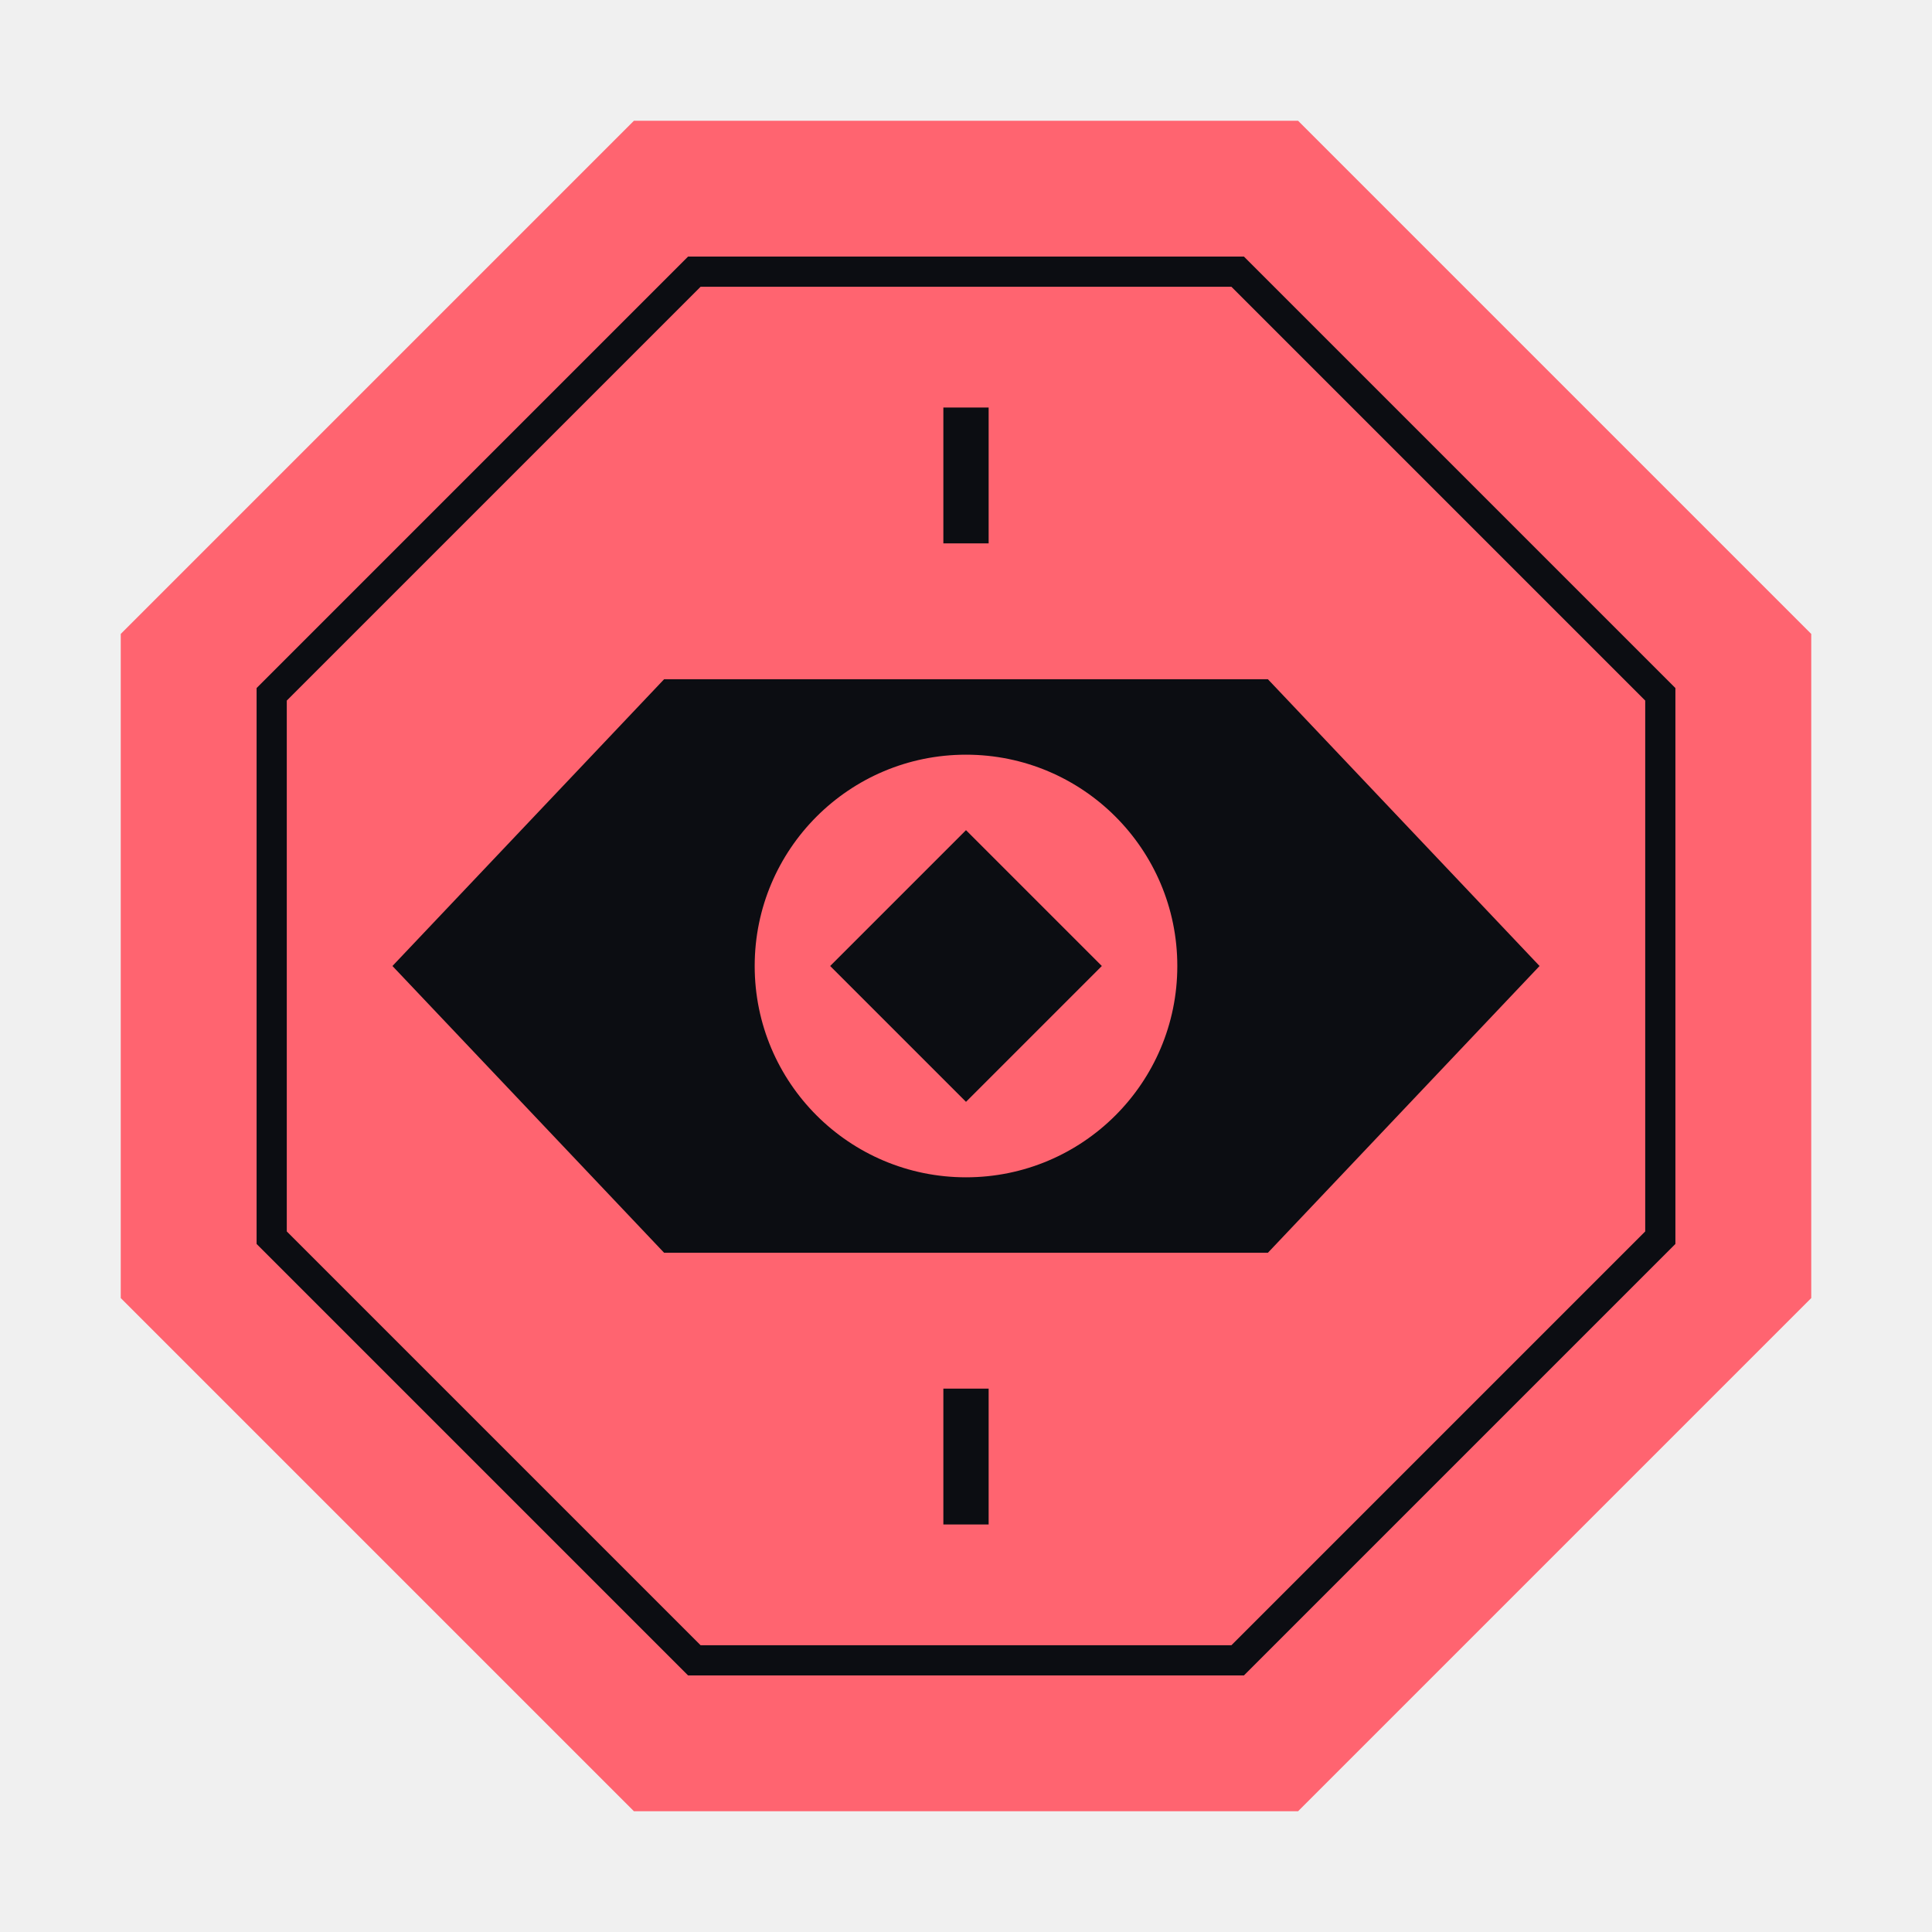
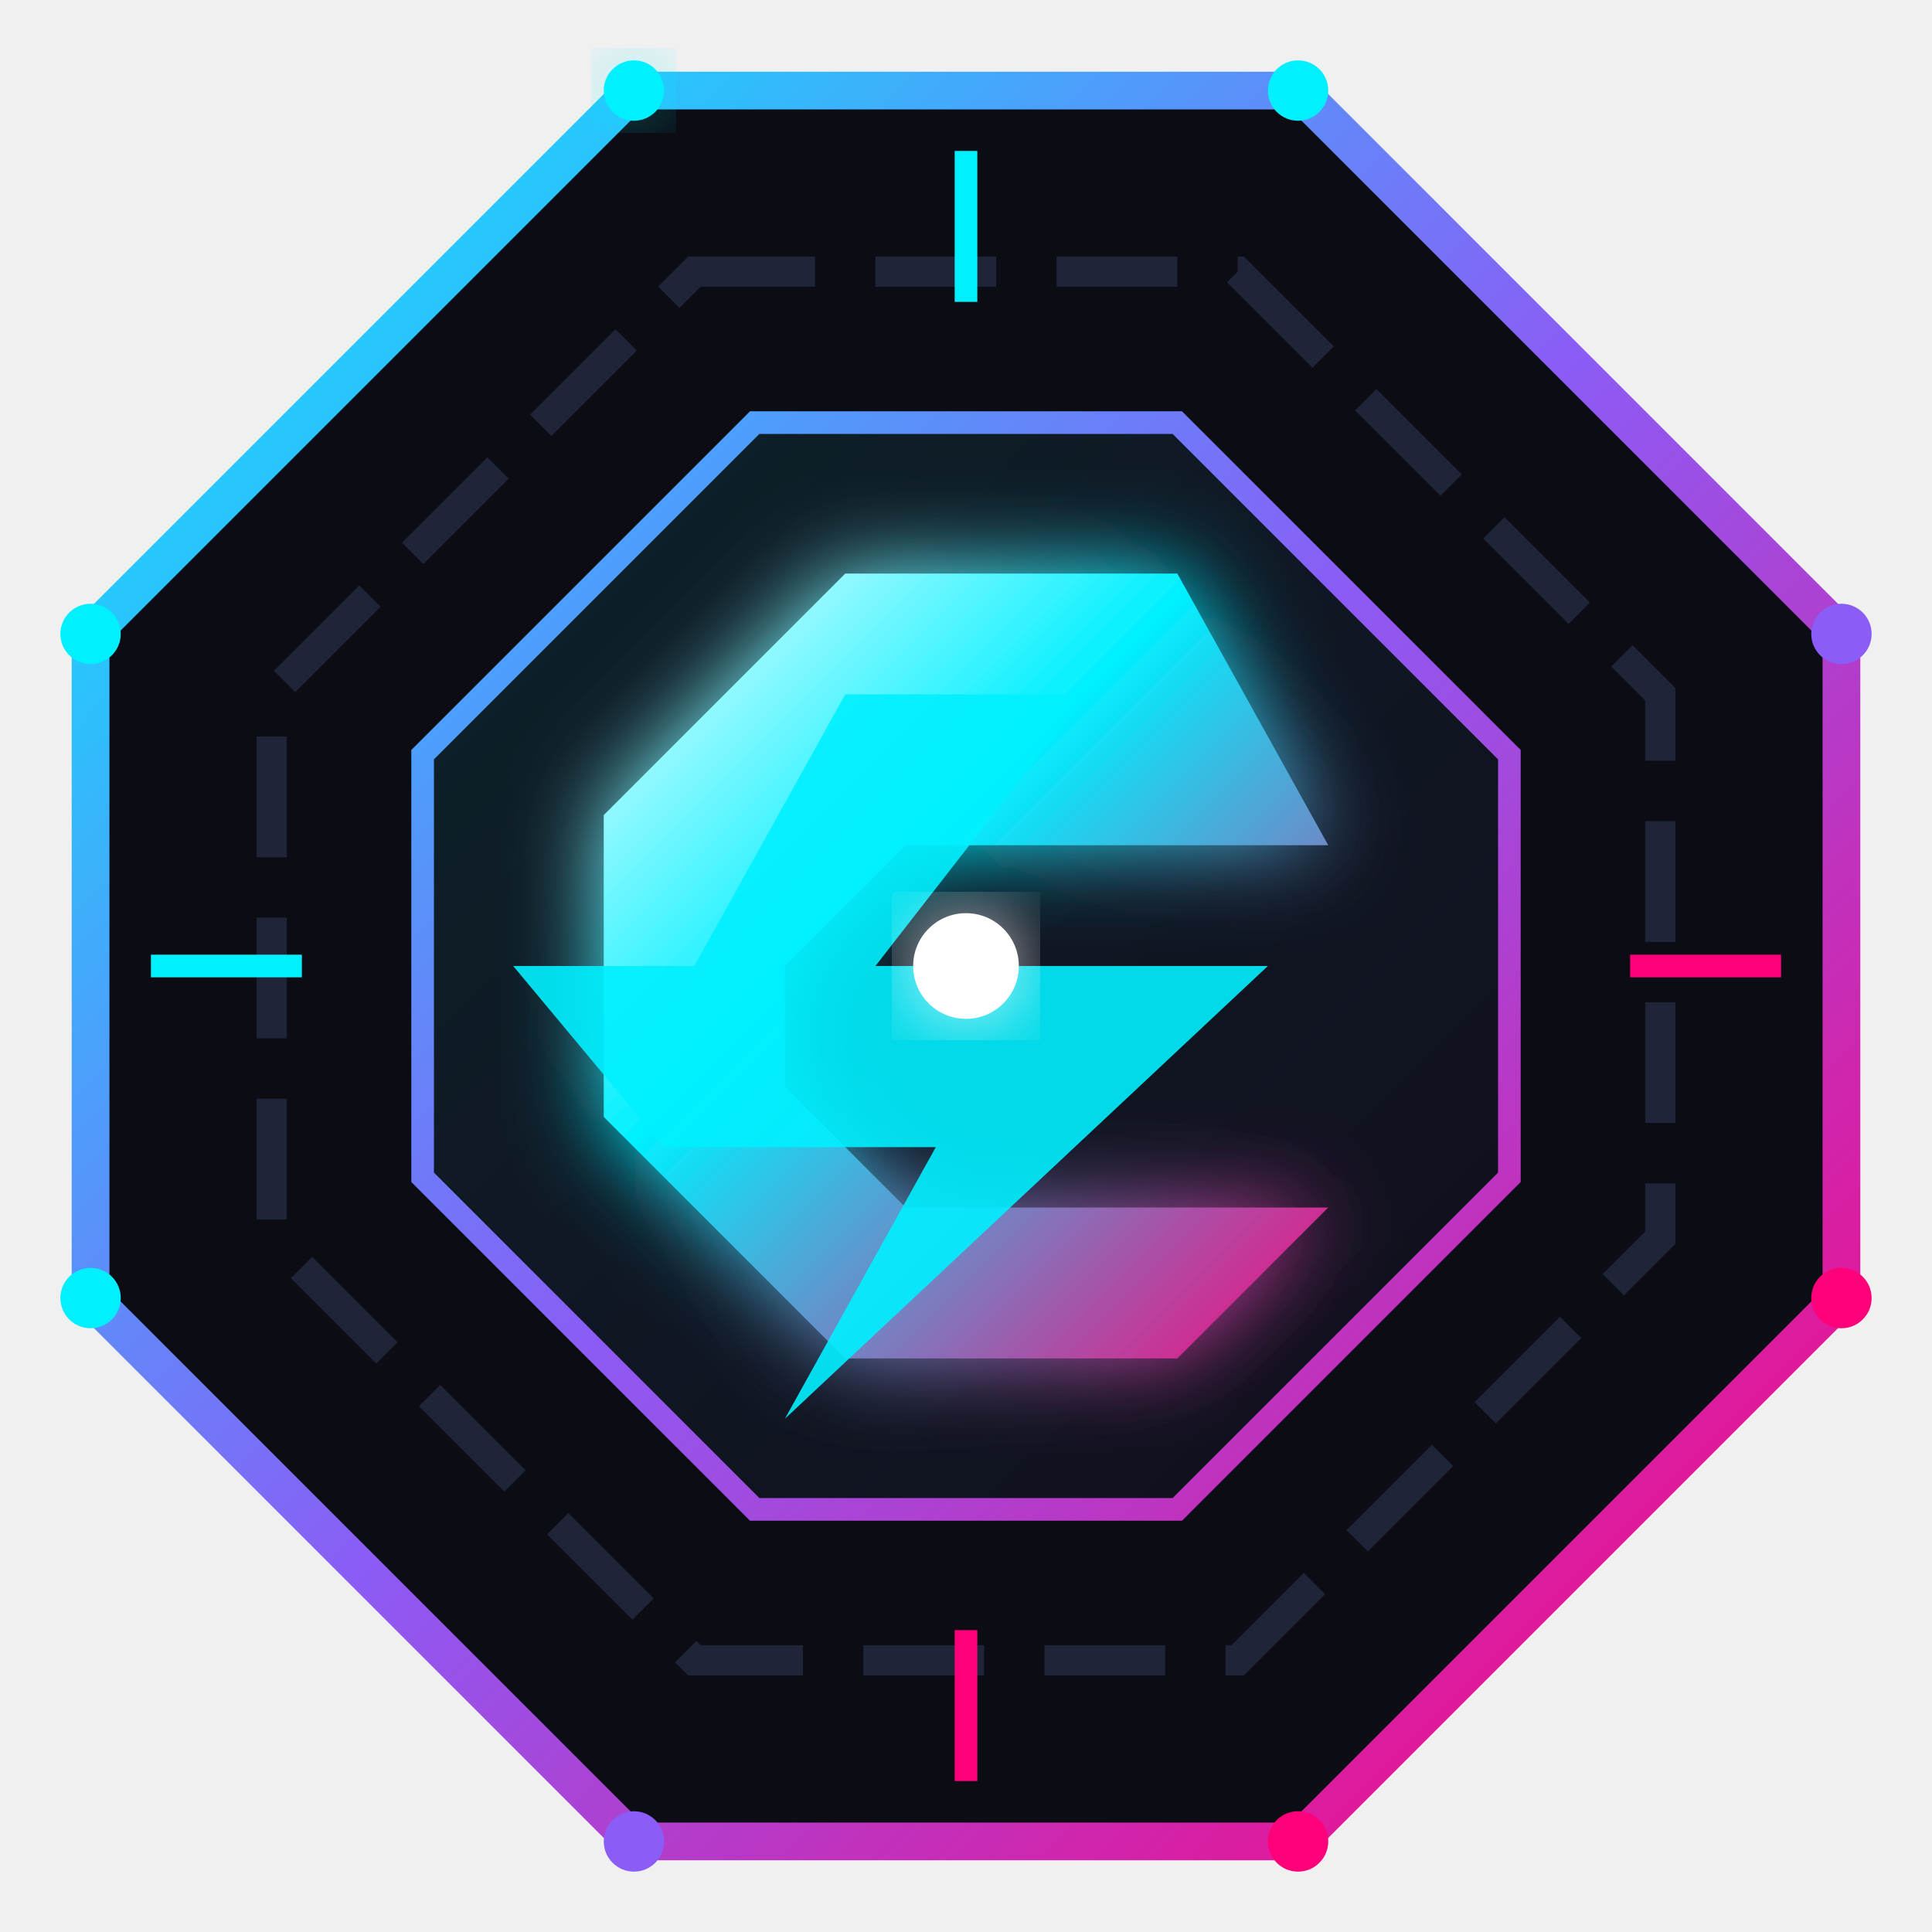
<svg xmlns="http://www.w3.org/2000/svg" viewBox="0 0 128 128" fill="none">
-   <path d="M42 8h44l34 34v44l-34 34H42L8 86V42Z" fill="#ff6470" />
-   <path d="M46 18h36l28 28v36l-28 28H46L18 82V46Z" stroke="#0c0d12" stroke-width="2" />
-   <path d="M26 64 44 45h40l18 19-18 19H44Z" fill="#0c0d12" />
-   <circle cx="64" cy="64" r="14" fill="#ff6470" />
-   <path d="m64 55 9 9-9 9-9-9Z" fill="#0c0d12" />
-   <path d="M64 27v9m0 56v9" stroke="#0c0d12" stroke-width="3" />
+   <defs>
+     <linearGradient id="cipherGrad" x1="8" y1="8" x2="120" y2="120" gradientUnits="userSpaceOnUse">
+       <stop offset="0%" stop-color="#00f0ff" />
+       <stop offset="50%" stop-color="#8b5cf6" />
+       <stop offset="100%" stop-color="#ff007a" />
+     </linearGradient>
+     <linearGradient id="innerGlow" x1="28" y1="28" x2="100" y2="100" gradientUnits="userSpaceOnUse">
+       <stop offset="0%" stop-color="#00f0ff" stop-opacity="0.8" />
+       <stop offset="100%" stop-color="#8b5cf6" stop-opacity="0.3" />
+     </linearGradient>
+     <linearGradient id="strikeVector" x1="38" y1="38" x2="90" y2="90" gradientUnits="userSpaceOnUse">
+       <stop offset="0%" stop-color="#ffffff" />
+       <stop offset="40%" stop-color="#00f0ff" />
+       <stop offset="100%" stop-color="#ff007a" />
+     </linearGradient>
+     <filter id="neonBloom" x="-20%" y="-20%" width="140%" height="140%">
+       <feGaussianBlur stdDeviation="3" result="blur" />
+       <feMerge>
+         <feMergeNode in="blur" />
+         <feMergeNode in="SourceGraphic" />
+       </feMerge>
+     </filter>
+   </defs>
+   <path d="M42 6h44l36 36v44l-36 36H42L6 86V42Z" fill="#0c0d14" />
+   <path d="M42 6h44l36 36v44l-36 36H42L6 86V42Z" stroke="url(#cipherGrad)" stroke-width="2.5" stroke-linejoin="round" />
+   <circle cx="42" cy="6" r="2" fill="#00f0ff" filter="url(#neonBloom)" />
+   <circle cx="86" cy="6" r="2" fill="#00f0ff" />
+   <circle cx="122" cy="42" r="2" fill="#8b5cf6" />
+   <circle cx="122" cy="86" r="2" fill="#ff007a" />
+   <circle cx="86" cy="122" r="2" fill="#ff007a" />
+   <circle cx="42" cy="122" r="2" fill="#8b5cf6" />
+   <circle cx="6" cy="86" r="2" fill="#00f0ff" />
+   <circle cx="6" cy="42" r="2" fill="#00f0ff" />
+   <path d="M46 18h36l28 28v36l-28 28H46L18 82V46Z" stroke="#1f2438" stroke-width="2" stroke-dasharray="8 4" />
+   <path d="M50 28h28l22 22v28l-22 22H50L28 78V50Z" fill="url(#innerGlow)" fill-opacity="0.12" stroke="url(#cipherGrad)" stroke-width="1.5" />
+   <path d="M78 38H56L40 54v20l16 16h22l10-10H60l-8-8v-8l8-8h28Z" fill="url(#strikeVector)" filter="url(#neonBloom)" />
+   <path d="M34 64h12l10-18h16l-14 18h26l-32 30 10-18H44Z" fill="#00f0ff" fill-opacity="0.9" />
+   <line x1="64" y1="10" x2="64" y2="20" stroke="#00f0ff" stroke-width="1.5" />
+   <line x1="64" y1="108" x2="64" y2="118" stroke="#ff007a" stroke-width="1.5" />
+   <line x1="10" y1="64" x2="20" y2="64" stroke="#00f0ff" stroke-width="1.5" />
+   <line x1="108" y1="64" x2="118" y2="64" stroke="#ff007a" stroke-width="1.5" />
+   <circle cx="64" cy="64" r="3.5" fill="#ffffff" filter="url(#neonBloom)" />
</svg>
